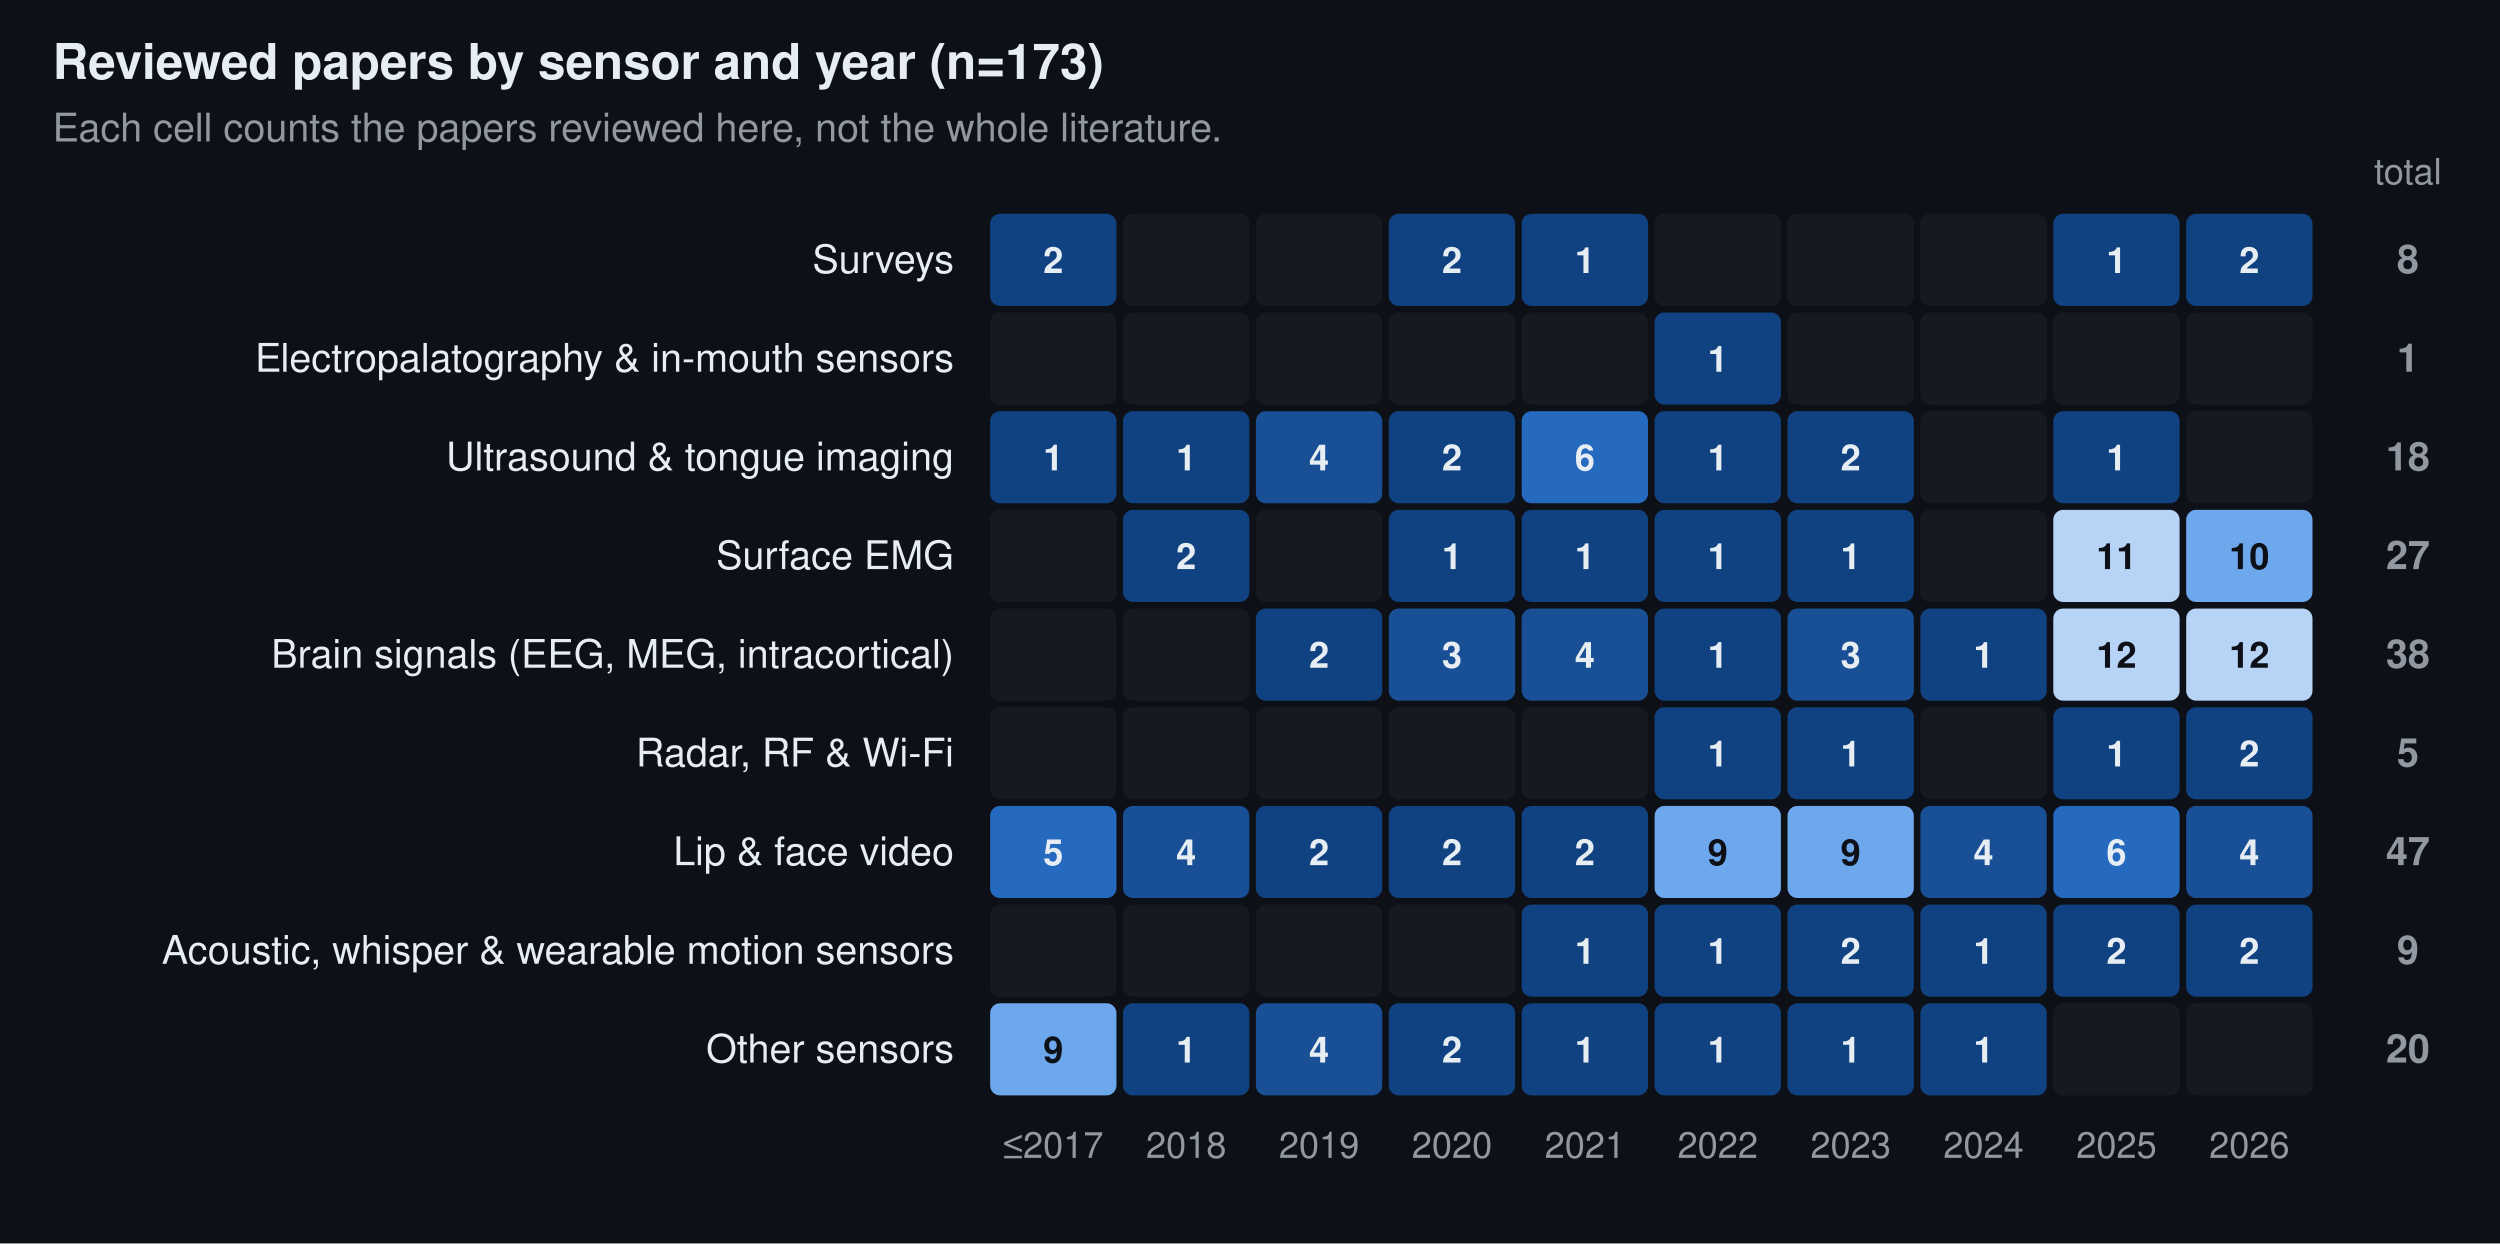
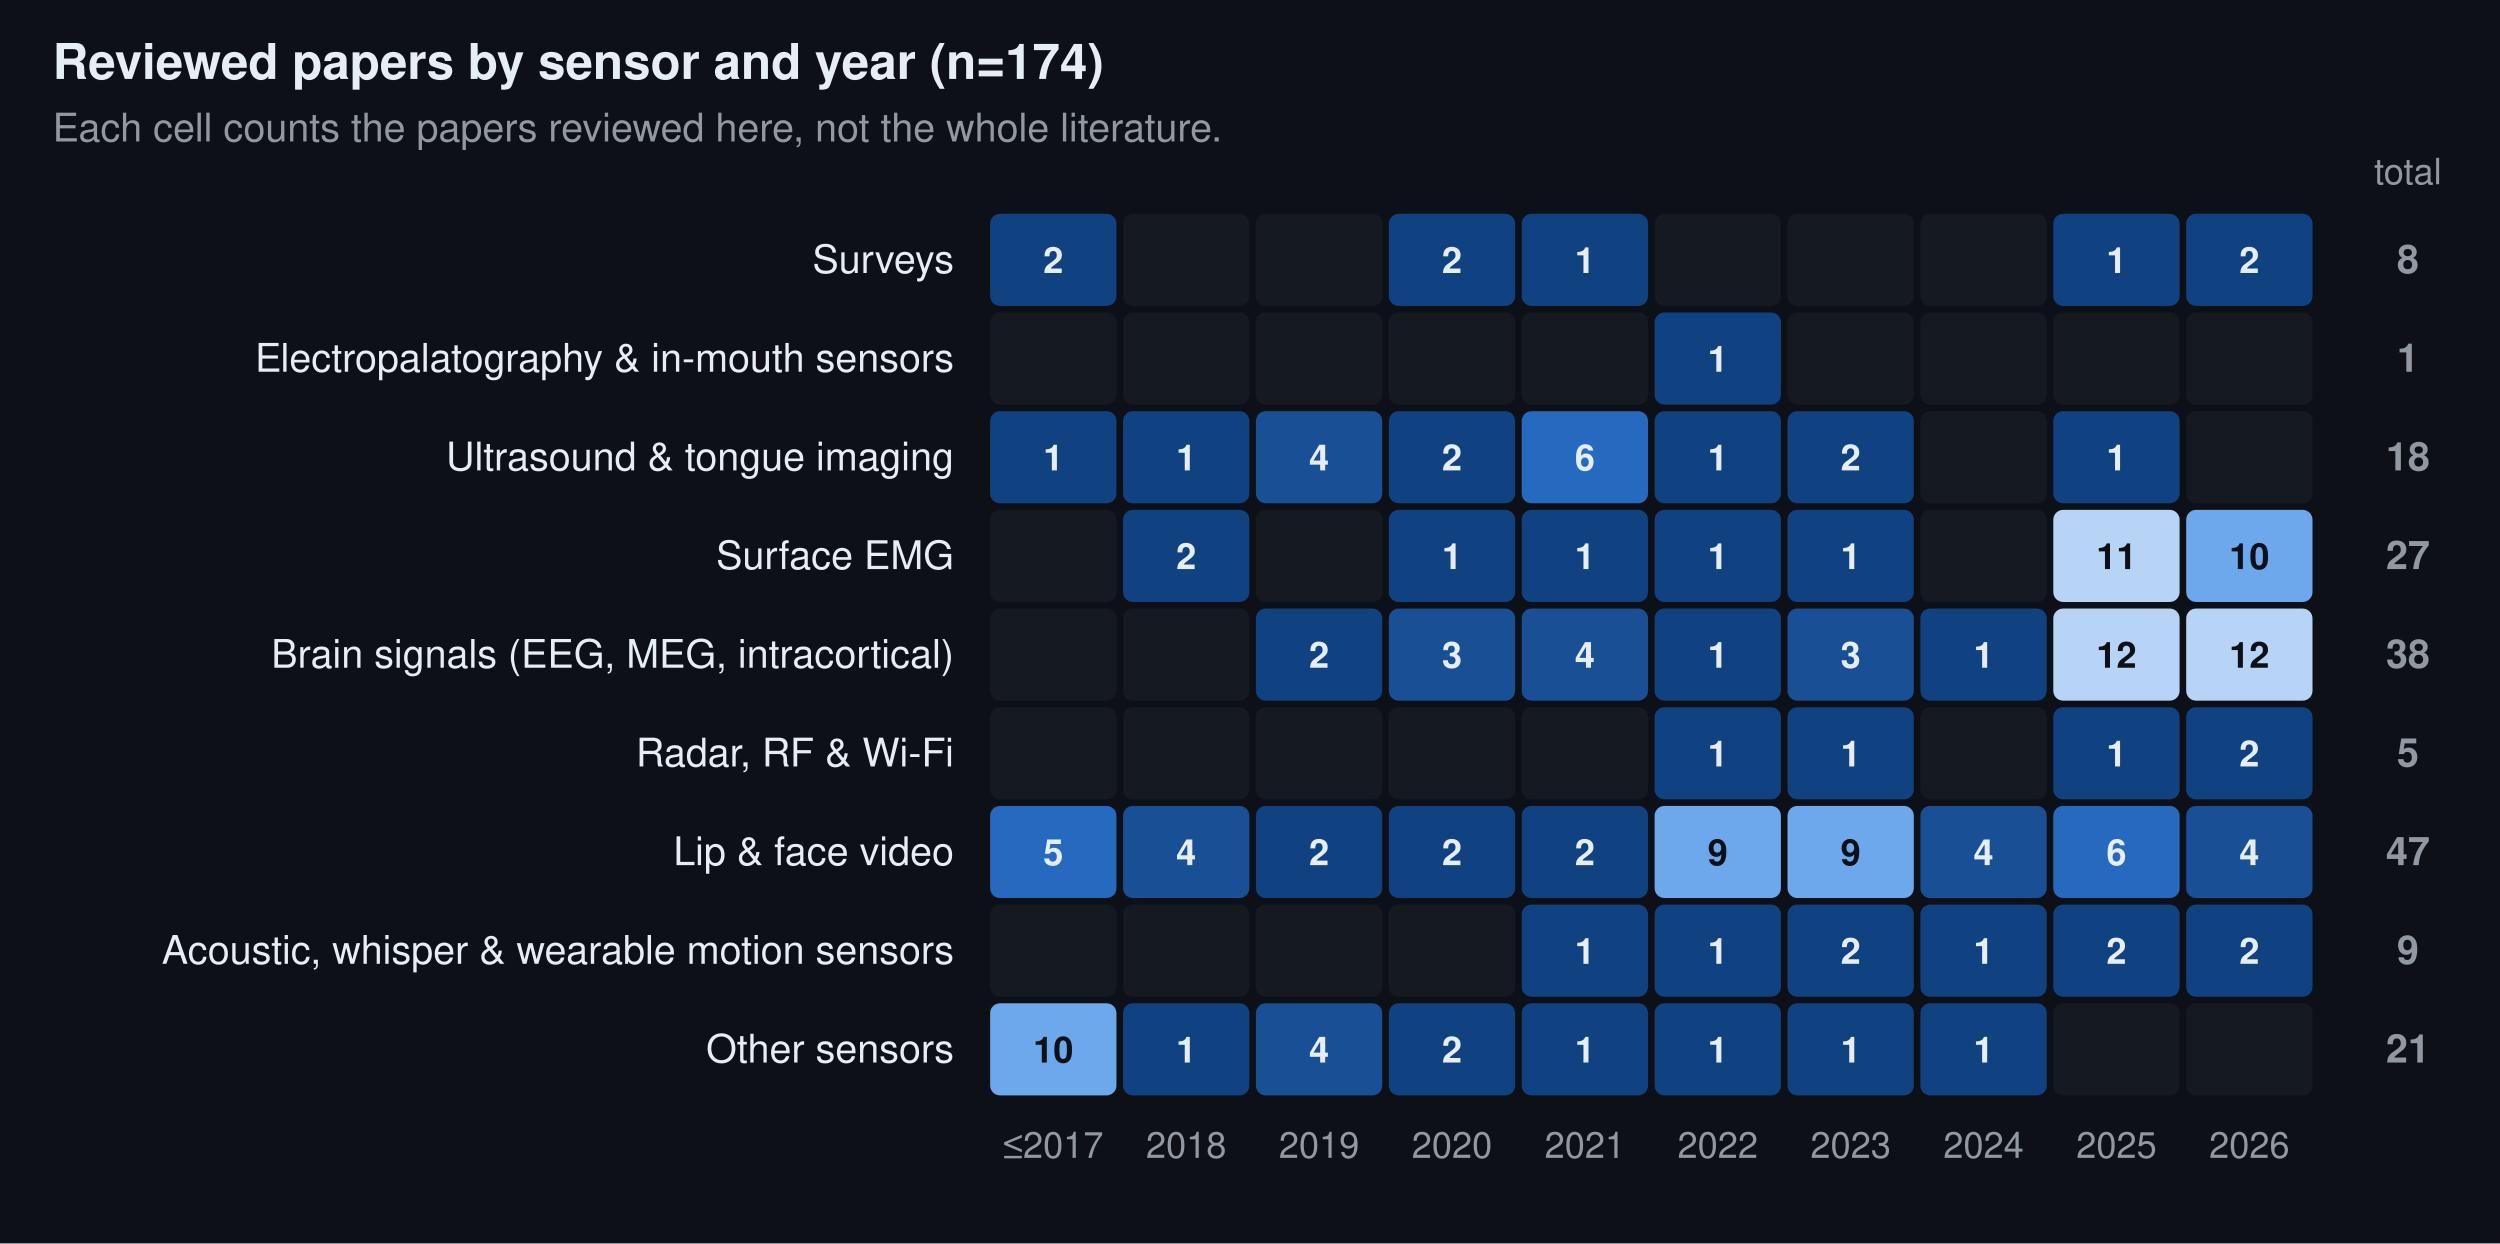
- <svg xmlns="http://www.w3.org/2000/svg" width="760" height="378" viewBox="0 0 760 378" font-family="-apple-system, BlinkMacSystemFont, 'Segoe UI', Helvetica, Arial, sans-serif" role="img" aria-label="Reviewed papers by sensor and year (n=173)">
+ <svg xmlns="http://www.w3.org/2000/svg" width="760" height="378" viewBox="0 0 760 378" font-family="-apple-system, BlinkMacSystemFont, 'Segoe UI', Helvetica, Arial, sans-serif" role="img" aria-label="Reviewed papers by sensor and year (n=174)">
  <rect width="760" height="378" fill="#0d1117" />
-   <text x="16.0" y="24.0" font-size="15" fill="#e6edf3" text-anchor="start" font-weight="600">Reviewed papers by sensor and year (n=173)</text>
+   <text x="16.0" y="24.0" font-size="15" fill="#e6edf3" text-anchor="start" font-weight="600">Reviewed papers by sensor and year (n=174)</text>
  <text x="16.0" y="43.0" font-size="12" fill="#9198a1" text-anchor="start">Each cell counts the papers reviewed here, not the whole literature.</text>
  <text x="320.2" y="352.0" font-size="11" fill="#9198a1" text-anchor="middle">≤2017</text>
  <text x="360.6" y="352.0" font-size="11" fill="#9198a1" text-anchor="middle">2018</text>
  <text x="401.0" y="352.0" font-size="11" fill="#9198a1" text-anchor="middle">2019</text>
  <text x="441.4" y="352.0" font-size="11" fill="#9198a1" text-anchor="middle">2020</text>
  <text x="481.8" y="352.0" font-size="11" fill="#9198a1" text-anchor="middle">2021</text>
  <text x="522.2" y="352.0" font-size="11" fill="#9198a1" text-anchor="middle">2022</text>
  <text x="562.6" y="352.0" font-size="11" fill="#9198a1" text-anchor="middle">2023</text>
  <text x="603.0" y="352.0" font-size="11" fill="#9198a1" text-anchor="middle">2024</text>
  <text x="643.4" y="352.0" font-size="11" fill="#9198a1" text-anchor="middle">2025</text>
  <text x="683.8" y="352.0" font-size="11" fill="#9198a1" text-anchor="middle">2026</text>
  <text x="732.0" y="56.0" font-size="11" fill="#9198a1" text-anchor="middle">total</text>
  <text x="290.0" y="83.0" font-size="12" fill="#e6edf3" text-anchor="end">Surveys</text>
  <rect x="301.0" y="65.0" width="38.4" height="28.0" rx="3" fill="#104281" />
  <text x="320.2" y="83.0" font-size="11" fill="#e6edf3" text-anchor="middle" font-weight="600">2</text>
  <rect x="341.4" y="65.0" width="38.4" height="28.0" rx="3" fill="#151a21" />
  <rect x="381.8" y="65.0" width="38.4" height="28.0" rx="3" fill="#151a21" />
  <rect x="422.2" y="65.0" width="38.4" height="28.0" rx="3" fill="#104281" />
  <text x="441.4" y="83.0" font-size="11" fill="#e6edf3" text-anchor="middle" font-weight="600">2</text>
  <rect x="462.6" y="65.0" width="38.4" height="28.0" rx="3" fill="#104281" />
  <text x="481.8" y="83.0" font-size="11" fill="#e6edf3" text-anchor="middle" font-weight="600">1</text>
  <rect x="503.0" y="65.0" width="38.4" height="28.0" rx="3" fill="#151a21" />
  <rect x="543.4" y="65.0" width="38.4" height="28.0" rx="3" fill="#151a21" />
  <rect x="583.8" y="65.0" width="38.4" height="28.0" rx="3" fill="#151a21" />
  <rect x="624.2" y="65.0" width="38.4" height="28.0" rx="3" fill="#104281" />
  <text x="643.4" y="83.0" font-size="11" fill="#e6edf3" text-anchor="middle" font-weight="600">1</text>
  <rect x="664.6" y="65.0" width="38.4" height="28.0" rx="3" fill="#104281" />
  <text x="683.8" y="83.0" font-size="11" fill="#e6edf3" text-anchor="middle" font-weight="600">2</text>
  <text x="732.0" y="83.0" font-size="12" fill="#9198a1" text-anchor="middle" font-weight="600">8</text>
  <text x="290.0" y="113.0" font-size="12" fill="#e6edf3" text-anchor="end">Electropalatography &amp; in-mouth sensors</text>
  <rect x="301.0" y="95.0" width="38.4" height="28.0" rx="3" fill="#151a21" />
  <rect x="341.4" y="95.0" width="38.4" height="28.0" rx="3" fill="#151a21" />
  <rect x="381.8" y="95.0" width="38.4" height="28.0" rx="3" fill="#151a21" />
  <rect x="422.2" y="95.0" width="38.4" height="28.0" rx="3" fill="#151a21" />
  <rect x="462.6" y="95.0" width="38.4" height="28.0" rx="3" fill="#151a21" />
  <rect x="503.0" y="95.0" width="38.4" height="28.0" rx="3" fill="#104281" />
  <text x="522.2" y="113.0" font-size="11" fill="#e6edf3" text-anchor="middle" font-weight="600">1</text>
  <rect x="543.4" y="95.0" width="38.4" height="28.0" rx="3" fill="#151a21" />
  <rect x="583.8" y="95.0" width="38.4" height="28.0" rx="3" fill="#151a21" />
  <rect x="624.2" y="95.0" width="38.4" height="28.0" rx="3" fill="#151a21" />
  <rect x="664.6" y="95.0" width="38.4" height="28.0" rx="3" fill="#151a21" />
  <text x="732.0" y="113.0" font-size="12" fill="#9198a1" text-anchor="middle" font-weight="600">1</text>
  <text x="290.0" y="143.0" font-size="12" fill="#e6edf3" text-anchor="end">Ultrasound &amp; tongue imaging</text>
  <rect x="301.0" y="125.0" width="38.4" height="28.0" rx="3" fill="#104281" />
  <text x="320.2" y="143.0" font-size="11" fill="#e6edf3" text-anchor="middle" font-weight="600">1</text>
  <rect x="341.4" y="125.0" width="38.4" height="28.0" rx="3" fill="#104281" />
  <text x="360.6" y="143.0" font-size="11" fill="#e6edf3" text-anchor="middle" font-weight="600">1</text>
  <rect x="381.8" y="125.0" width="38.4" height="28.0" rx="3" fill="#184f95" />
  <text x="401.0" y="143.0" font-size="11" fill="#e6edf3" text-anchor="middle" font-weight="600">4</text>
  <rect x="422.2" y="125.0" width="38.4" height="28.0" rx="3" fill="#104281" />
  <text x="441.4" y="143.0" font-size="11" fill="#e6edf3" text-anchor="middle" font-weight="600">2</text>
  <rect x="462.6" y="125.0" width="38.4" height="28.0" rx="3" fill="#256abf" />
  <text x="481.8" y="143.0" font-size="11" fill="#e6edf3" text-anchor="middle" font-weight="600">6</text>
  <rect x="503.0" y="125.0" width="38.4" height="28.0" rx="3" fill="#104281" />
  <text x="522.2" y="143.0" font-size="11" fill="#e6edf3" text-anchor="middle" font-weight="600">1</text>
  <rect x="543.4" y="125.0" width="38.4" height="28.0" rx="3" fill="#104281" />
  <text x="562.6" y="143.0" font-size="11" fill="#e6edf3" text-anchor="middle" font-weight="600">2</text>
  <rect x="583.8" y="125.0" width="38.4" height="28.0" rx="3" fill="#151a21" />
  <rect x="624.2" y="125.0" width="38.4" height="28.0" rx="3" fill="#104281" />
  <text x="643.4" y="143.0" font-size="11" fill="#e6edf3" text-anchor="middle" font-weight="600">1</text>
  <rect x="664.6" y="125.0" width="38.4" height="28.0" rx="3" fill="#151a21" />
  <text x="732.0" y="143.0" font-size="12" fill="#9198a1" text-anchor="middle" font-weight="600">18</text>
  <text x="290.0" y="173.0" font-size="12" fill="#e6edf3" text-anchor="end">Surface EMG</text>
  <rect x="301.0" y="155.0" width="38.4" height="28.0" rx="3" fill="#151a21" />
  <rect x="341.4" y="155.0" width="38.4" height="28.0" rx="3" fill="#104281" />
  <text x="360.6" y="173.0" font-size="11" fill="#e6edf3" text-anchor="middle" font-weight="600">2</text>
  <rect x="381.8" y="155.0" width="38.4" height="28.0" rx="3" fill="#151a21" />
  <rect x="422.2" y="155.0" width="38.4" height="28.0" rx="3" fill="#104281" />
  <text x="441.4" y="173.0" font-size="11" fill="#e6edf3" text-anchor="middle" font-weight="600">1</text>
  <rect x="462.6" y="155.0" width="38.4" height="28.0" rx="3" fill="#104281" />
  <text x="481.8" y="173.0" font-size="11" fill="#e6edf3" text-anchor="middle" font-weight="600">1</text>
  <rect x="503.0" y="155.0" width="38.4" height="28.0" rx="3" fill="#104281" />
  <text x="522.2" y="173.0" font-size="11" fill="#e6edf3" text-anchor="middle" font-weight="600">1</text>
  <rect x="543.4" y="155.0" width="38.4" height="28.0" rx="3" fill="#104281" />
  <text x="562.6" y="173.0" font-size="11" fill="#e6edf3" text-anchor="middle" font-weight="600">1</text>
  <rect x="583.8" y="155.0" width="38.4" height="28.0" rx="3" fill="#151a21" />
  <rect x="624.2" y="155.0" width="38.4" height="28.0" rx="3" fill="#b7d3f6" />
  <text x="643.4" y="173.0" font-size="11" fill="#0d1117" text-anchor="middle" font-weight="600">11</text>
  <rect x="664.6" y="155.0" width="38.4" height="28.0" rx="3" fill="#6da7ec" />
  <text x="683.8" y="173.0" font-size="11" fill="#0d1117" text-anchor="middle" font-weight="600">10</text>
  <text x="732.0" y="173.0" font-size="12" fill="#9198a1" text-anchor="middle" font-weight="600">27</text>
  <text x="290.0" y="203.0" font-size="12" fill="#e6edf3" text-anchor="end">Brain signals (EEG, MEG, intracortical)</text>
  <rect x="301.0" y="185.0" width="38.4" height="28.0" rx="3" fill="#151a21" />
  <rect x="341.4" y="185.0" width="38.4" height="28.0" rx="3" fill="#151a21" />
  <rect x="381.8" y="185.0" width="38.4" height="28.0" rx="3" fill="#104281" />
  <text x="401.0" y="203.0" font-size="11" fill="#e6edf3" text-anchor="middle" font-weight="600">2</text>
  <rect x="422.2" y="185.0" width="38.4" height="28.0" rx="3" fill="#184f95" />
  <text x="441.4" y="203.0" font-size="11" fill="#e6edf3" text-anchor="middle" font-weight="600">3</text>
  <rect x="462.6" y="185.0" width="38.4" height="28.0" rx="3" fill="#184f95" />
  <text x="481.8" y="203.0" font-size="11" fill="#e6edf3" text-anchor="middle" font-weight="600">4</text>
  <rect x="503.0" y="185.0" width="38.4" height="28.0" rx="3" fill="#104281" />
  <text x="522.2" y="203.0" font-size="11" fill="#e6edf3" text-anchor="middle" font-weight="600">1</text>
  <rect x="543.4" y="185.0" width="38.4" height="28.0" rx="3" fill="#184f95" />
  <text x="562.6" y="203.0" font-size="11" fill="#e6edf3" text-anchor="middle" font-weight="600">3</text>
  <rect x="583.8" y="185.0" width="38.4" height="28.0" rx="3" fill="#104281" />
  <text x="603.0" y="203.0" font-size="11" fill="#e6edf3" text-anchor="middle" font-weight="600">1</text>
  <rect x="624.2" y="185.0" width="38.4" height="28.0" rx="3" fill="#b7d3f6" />
  <text x="643.4" y="203.0" font-size="11" fill="#0d1117" text-anchor="middle" font-weight="600">12</text>
  <rect x="664.6" y="185.0" width="38.4" height="28.0" rx="3" fill="#b7d3f6" />
  <text x="683.8" y="203.0" font-size="11" fill="#0d1117" text-anchor="middle" font-weight="600">12</text>
  <text x="732.0" y="203.0" font-size="12" fill="#9198a1" text-anchor="middle" font-weight="600">38</text>
  <text x="290.0" y="233.0" font-size="12" fill="#e6edf3" text-anchor="end">Radar, RF &amp; Wi-Fi</text>
  <rect x="301.0" y="215.0" width="38.4" height="28.0" rx="3" fill="#151a21" />
  <rect x="341.4" y="215.0" width="38.4" height="28.0" rx="3" fill="#151a21" />
  <rect x="381.8" y="215.0" width="38.4" height="28.0" rx="3" fill="#151a21" />
  <rect x="422.2" y="215.0" width="38.4" height="28.0" rx="3" fill="#151a21" />
  <rect x="462.6" y="215.0" width="38.4" height="28.0" rx="3" fill="#151a21" />
  <rect x="503.0" y="215.0" width="38.4" height="28.0" rx="3" fill="#104281" />
  <text x="522.2" y="233.0" font-size="11" fill="#e6edf3" text-anchor="middle" font-weight="600">1</text>
  <rect x="543.4" y="215.0" width="38.4" height="28.0" rx="3" fill="#104281" />
  <text x="562.6" y="233.0" font-size="11" fill="#e6edf3" text-anchor="middle" font-weight="600">1</text>
  <rect x="583.8" y="215.0" width="38.4" height="28.0" rx="3" fill="#151a21" />
  <rect x="624.2" y="215.0" width="38.4" height="28.0" rx="3" fill="#104281" />
  <text x="643.4" y="233.0" font-size="11" fill="#e6edf3" text-anchor="middle" font-weight="600">1</text>
  <rect x="664.6" y="215.0" width="38.4" height="28.0" rx="3" fill="#104281" />
  <text x="683.8" y="233.0" font-size="11" fill="#e6edf3" text-anchor="middle" font-weight="600">2</text>
  <text x="732.0" y="233.0" font-size="12" fill="#9198a1" text-anchor="middle" font-weight="600">5</text>
  <text x="290.0" y="263.0" font-size="12" fill="#e6edf3" text-anchor="end">Lip &amp; face video</text>
  <rect x="301.0" y="245.0" width="38.4" height="28.0" rx="3" fill="#256abf" />
  <text x="320.2" y="263.0" font-size="11" fill="#e6edf3" text-anchor="middle" font-weight="600">5</text>
  <rect x="341.4" y="245.0" width="38.4" height="28.0" rx="3" fill="#184f95" />
  <text x="360.6" y="263.0" font-size="11" fill="#e6edf3" text-anchor="middle" font-weight="600">4</text>
  <rect x="381.8" y="245.0" width="38.4" height="28.0" rx="3" fill="#104281" />
  <text x="401.0" y="263.0" font-size="11" fill="#e6edf3" text-anchor="middle" font-weight="600">2</text>
  <rect x="422.2" y="245.0" width="38.4" height="28.0" rx="3" fill="#104281" />
  <text x="441.4" y="263.0" font-size="11" fill="#e6edf3" text-anchor="middle" font-weight="600">2</text>
  <rect x="462.6" y="245.0" width="38.4" height="28.0" rx="3" fill="#104281" />
  <text x="481.8" y="263.0" font-size="11" fill="#e6edf3" text-anchor="middle" font-weight="600">2</text>
  <rect x="503.0" y="245.0" width="38.4" height="28.0" rx="3" fill="#6da7ec" />
  <text x="522.2" y="263.0" font-size="11" fill="#0d1117" text-anchor="middle" font-weight="600">9</text>
  <rect x="543.4" y="245.0" width="38.4" height="28.0" rx="3" fill="#6da7ec" />
  <text x="562.6" y="263.0" font-size="11" fill="#0d1117" text-anchor="middle" font-weight="600">9</text>
  <rect x="583.8" y="245.0" width="38.4" height="28.0" rx="3" fill="#184f95" />
  <text x="603.0" y="263.0" font-size="11" fill="#e6edf3" text-anchor="middle" font-weight="600">4</text>
  <rect x="624.2" y="245.0" width="38.4" height="28.0" rx="3" fill="#256abf" />
  <text x="643.4" y="263.0" font-size="11" fill="#e6edf3" text-anchor="middle" font-weight="600">6</text>
  <rect x="664.6" y="245.0" width="38.4" height="28.0" rx="3" fill="#184f95" />
  <text x="683.8" y="263.0" font-size="11" fill="#e6edf3" text-anchor="middle" font-weight="600">4</text>
  <text x="732.0" y="263.0" font-size="12" fill="#9198a1" text-anchor="middle" font-weight="600">47</text>
  <text x="290.0" y="293.0" font-size="12" fill="#e6edf3" text-anchor="end">Acoustic, whisper &amp; wearable motion sensors</text>
  <rect x="301.0" y="275.0" width="38.4" height="28.0" rx="3" fill="#151a21" />
  <rect x="341.4" y="275.0" width="38.4" height="28.0" rx="3" fill="#151a21" />
  <rect x="381.8" y="275.0" width="38.4" height="28.0" rx="3" fill="#151a21" />
  <rect x="422.2" y="275.0" width="38.4" height="28.0" rx="3" fill="#151a21" />
  <rect x="462.6" y="275.0" width="38.4" height="28.0" rx="3" fill="#104281" />
  <text x="481.8" y="293.0" font-size="11" fill="#e6edf3" text-anchor="middle" font-weight="600">1</text>
  <rect x="503.0" y="275.0" width="38.4" height="28.0" rx="3" fill="#104281" />
  <text x="522.2" y="293.0" font-size="11" fill="#e6edf3" text-anchor="middle" font-weight="600">1</text>
  <rect x="543.4" y="275.0" width="38.4" height="28.0" rx="3" fill="#104281" />
  <text x="562.6" y="293.0" font-size="11" fill="#e6edf3" text-anchor="middle" font-weight="600">2</text>
  <rect x="583.8" y="275.0" width="38.4" height="28.0" rx="3" fill="#104281" />
  <text x="603.0" y="293.0" font-size="11" fill="#e6edf3" text-anchor="middle" font-weight="600">1</text>
  <rect x="624.2" y="275.0" width="38.4" height="28.0" rx="3" fill="#104281" />
  <text x="643.4" y="293.0" font-size="11" fill="#e6edf3" text-anchor="middle" font-weight="600">2</text>
  <rect x="664.6" y="275.0" width="38.4" height="28.0" rx="3" fill="#104281" />
  <text x="683.8" y="293.0" font-size="11" fill="#e6edf3" text-anchor="middle" font-weight="600">2</text>
  <text x="732.0" y="293.0" font-size="12" fill="#9198a1" text-anchor="middle" font-weight="600">9</text>
  <text x="290.0" y="323.0" font-size="12" fill="#e6edf3" text-anchor="end">Other sensors</text>
  <rect x="301.0" y="305.0" width="38.4" height="28.0" rx="3" fill="#6da7ec" />
-   <text x="320.2" y="323.0" font-size="11" fill="#0d1117" text-anchor="middle" font-weight="600">9</text>
+   <text x="320.2" y="323.0" font-size="11" fill="#0d1117" text-anchor="middle" font-weight="600">10</text>
  <rect x="341.4" y="305.0" width="38.4" height="28.0" rx="3" fill="#104281" />
  <text x="360.6" y="323.0" font-size="11" fill="#e6edf3" text-anchor="middle" font-weight="600">1</text>
  <rect x="381.8" y="305.0" width="38.4" height="28.0" rx="3" fill="#184f95" />
  <text x="401.0" y="323.0" font-size="11" fill="#e6edf3" text-anchor="middle" font-weight="600">4</text>
  <rect x="422.2" y="305.0" width="38.4" height="28.0" rx="3" fill="#104281" />
  <text x="441.4" y="323.0" font-size="11" fill="#e6edf3" text-anchor="middle" font-weight="600">2</text>
  <rect x="462.6" y="305.0" width="38.4" height="28.0" rx="3" fill="#104281" />
  <text x="481.8" y="323.0" font-size="11" fill="#e6edf3" text-anchor="middle" font-weight="600">1</text>
  <rect x="503.0" y="305.0" width="38.4" height="28.0" rx="3" fill="#104281" />
  <text x="522.2" y="323.0" font-size="11" fill="#e6edf3" text-anchor="middle" font-weight="600">1</text>
  <rect x="543.4" y="305.0" width="38.4" height="28.0" rx="3" fill="#104281" />
  <text x="562.6" y="323.0" font-size="11" fill="#e6edf3" text-anchor="middle" font-weight="600">1</text>
  <rect x="583.8" y="305.0" width="38.4" height="28.0" rx="3" fill="#104281" />
  <text x="603.0" y="323.0" font-size="11" fill="#e6edf3" text-anchor="middle" font-weight="600">1</text>
  <rect x="624.2" y="305.0" width="38.4" height="28.0" rx="3" fill="#151a21" />
  <rect x="664.6" y="305.0" width="38.4" height="28.0" rx="3" fill="#151a21" />
-   <text x="732.0" y="323.0" font-size="12" fill="#9198a1" text-anchor="middle" font-weight="600">20</text>
+   <text x="732.0" y="323.0" font-size="12" fill="#9198a1" text-anchor="middle" font-weight="600">21</text>
</svg>
